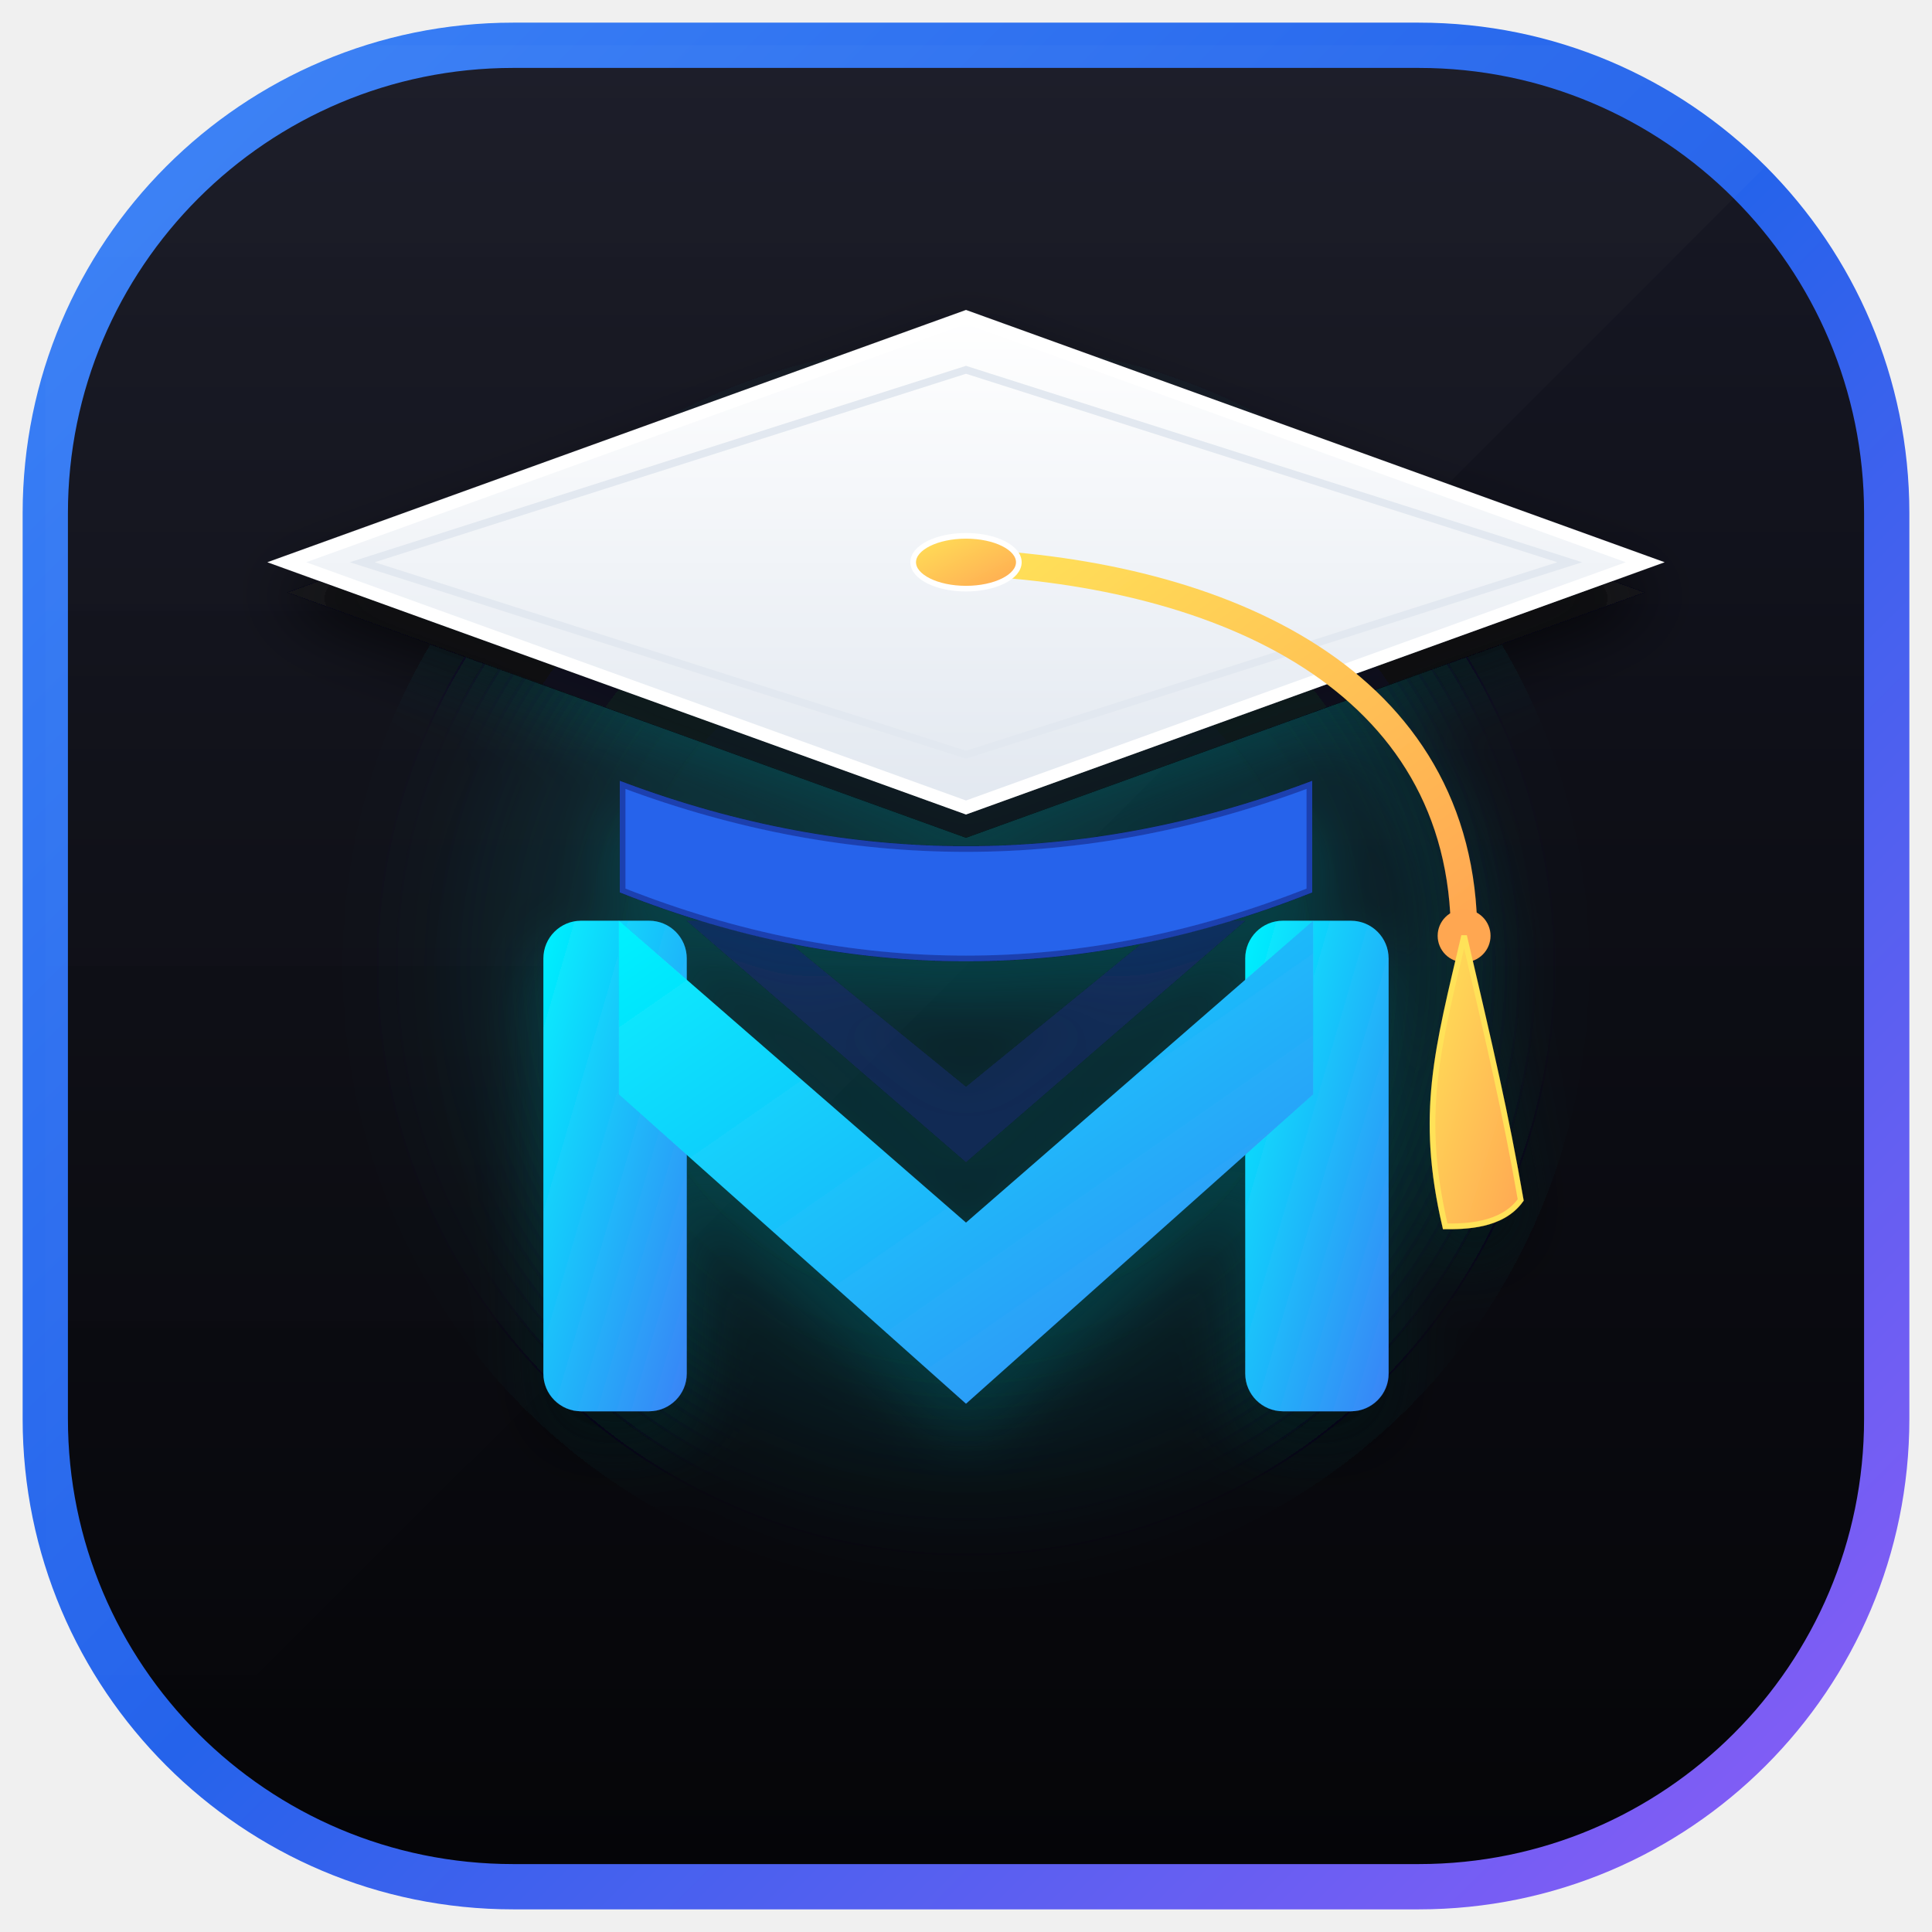
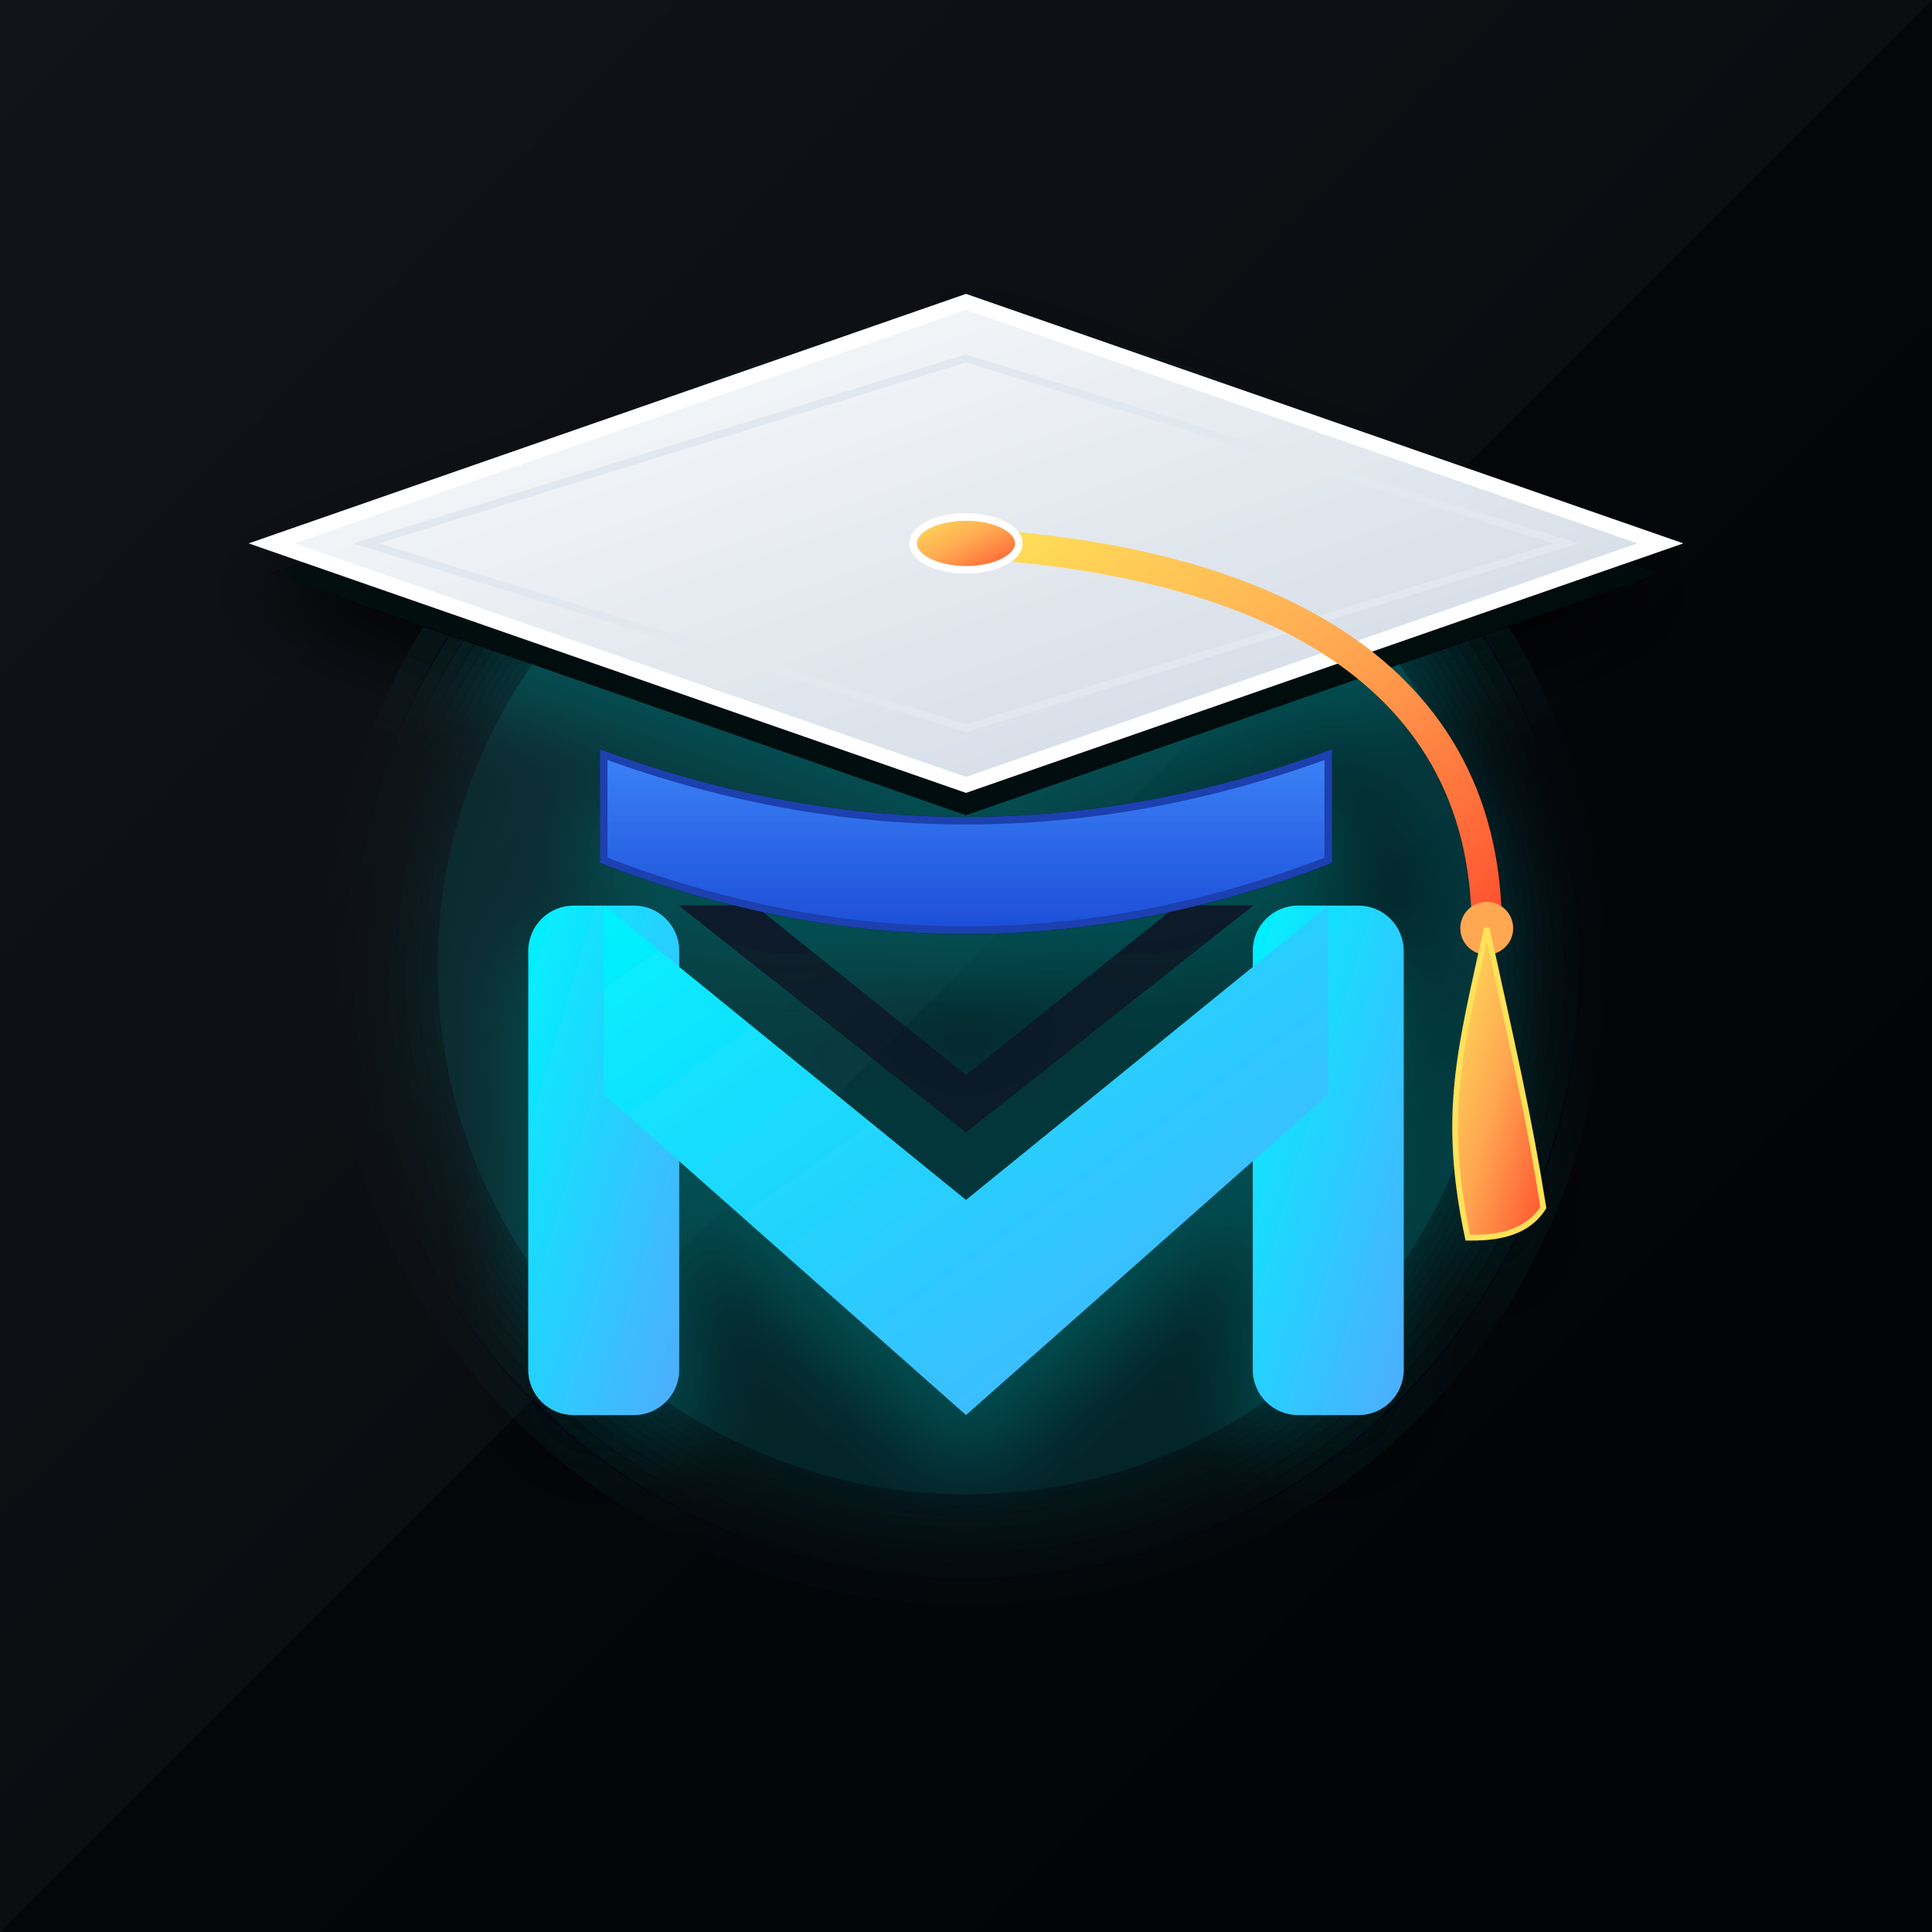
<svg xmlns="http://www.w3.org/2000/svg" viewBox="0 0 512 512" fill="none">
  <defs>
-     <linearGradient id="bgGrad" x1="0%" y1="0%" x2="0%" y2="100%">
-       <stop offset="0%" stop-color="#181926" />
-       <stop offset="40%" stop-color="#0E0F17" />
-       <stop offset="100%" stop-color="#050508" />
+     <linearGradient id="premiumBg" x1="0%" y1="0%" x2="100%" y2="100%">
+       <stop offset="0%" stop-color="#0A0D14" />
+       <stop offset="50%" stop-color="#05060A" />
+       <stop offset="100%" stop-color="#020305" />
    </linearGradient>
-     <linearGradient id="glowBorder" x1="0%" y1="0%" x2="100%" y2="100%">
+     <linearGradient id="neonCyan" x1="0%" y1="0%" x2="100%" y2="100%">
+       <stop offset="0%" stop-color="#00F2FE" />
+       <stop offset="100%" stop-color="#4FACFE" />
+     </linearGradient>
+     <linearGradient id="electricBlue" x1="0%" y1="0%" x2="0%" y2="100%">
      <stop offset="0%" stop-color="#3B82F6" />
-       <stop offset="50%" stop-color="#2563EB" />
-       <stop offset="100%" stop-color="#8B5CF6" />
+       <stop offset="100%" stop-color="#1D4ED8" />
    </linearGradient>
-     <linearGradient id="whiteCap" x1="0%" y1="0%" x2="0%" y2="100%">
+     <linearGradient id="metallicGold" x1="0%" y1="0%" x2="100%" y2="100%">
+       <stop offset="0%" stop-color="#FFE259" />
+       <stop offset="50%" stop-color="#FFA751" />
+       <stop offset="100%" stop-color="#FF512F" />
+     </linearGradient>
+     <linearGradient id="porcelainWhite" x1="0%" y1="0%" x2="100%" y2="100%">
      <stop offset="0%" stop-color="#FFFFFF" />
-       <stop offset="100%" stop-color="#E2E8F0" />
+       <stop offset="100%" stop-color="#CBD5E1" />
    </linearGradient>
-     <linearGradient id="cyberCyan" x1="0%" y1="0%" x2="100%" y2="100%">
-       <stop offset="0%" stop-color="#00F2FE" />
-       <stop offset="100%" stop-color="#3B82F6" />
-     </linearGradient>
-     <linearGradient id="goldGrad" x1="0%" y1="0%" x2="100%" y2="100%">
-       <stop offset="0%" stop-color="#FFE259" />
-       <stop offset="100%" stop-color="#FFA751" />
-     </linearGradient>
-     <linearGradient id="sheen" x1="0%" y1="0%" x2="0%" y2="100%">
-       <stop offset="0%" stop-color="#FFFFFF" stop-opacity="0.2" />
-       <stop offset="100%" stop-color="#FFFFFF" stop-opacity="0" />
-     </linearGradient>
-     <filter id="shadow3D" x="-10%" y="-10%" width="120%" height="120%" filterUnits="userSpaceOnUse">
-       <feDropShadow dx="0" dy="8" stdDeviation="8" flood-color="#000000" flood-opacity="0.6" />
+     <filter id="hyperGlow" x="-20%" y="-20%" width="140%" height="140%" filterUnits="userSpaceOnUse">
+       <feGaussianBlur stdDeviation="16" result="blur" />
+       <feMerge>
+         <feMergeNode in="blur" />
+         <feMergeNode in="SourceGraphic" />
+       </feMerge>
+     </filter>
+     <filter id="depthShadow" x="-10%" y="-10%" width="120%" height="120%">
+       <feDropShadow dx="0" dy="12" stdDeviation="10" flood-color="#000" flood-opacity="0.8" />
    </filter>
  </defs>
-   <rect x="12" y="12" width="488" height="488" rx="124" fill="url(#bgGrad)" stroke="url(#glowBorder)" stroke-width="12" />
-   <path d="M12 12 L500 12 L12 500 Z" fill="url(#sheen)" opacity="0.1" pointer-events="none" />
-   <g filter="url(#shadow3D)">
-     <circle cx="256" cy="256" r="130" fill="#00F2FE" opacity="0.08" filter="blur(20px)" />
-     <rect x="144" y="244" width="38" height="130" rx="10" fill="url(#cyberCyan)" />
-     <rect x="330" y="244" width="38" height="130" rx="10" fill="url(#cyberCyan)" />
-     <path d="M164 244 L256 324 L348 244 L348 290 L256 372 L164 290 Z" fill="url(#cyberCyan)" />
-     <path d="M182 244 L256 308 L330 244 L310 244 L256 288 L202 244 Z" fill="#1E3B8A" opacity="0.4" />
-     <path d="M165 208 Q256 242 347 208 L347 236 Q256 272 165 236 Z" fill="#2563EB" stroke="#1E40AF" stroke-width="1.5" />
-     <polygon points="256,92 436,157 256,222 76,157" fill="#0B0D13" opacity="0.5" />
-     <polygon points="256,84 436,149 256,214 76,149" fill="url(#whiteCap)" stroke="#FFFFFF" stroke-width="3.5" />
-     <polygon points="256,98 416,149 256,200 96,149" fill="none" stroke="#E2E8F0" stroke-width="2" />
-     <path d="M256 149 C324 152 388 180 388 248" fill="none" stroke="url(#goldGrad)" stroke-width="7" stroke-linecap="round" />
-     <ellipse cx="256" cy="149" rx="14" ry="7" fill="url(#goldGrad)" stroke="#FFFFFF" stroke-width="1.5" />
-     <circle cx="388" cy="248" r="7" fill="#FFA751" />
-     <path d="M388 248 C381 278 376 295 383 325 C388 325 398 325 403 318 C399 295 395 278 388 248 Z" fill="url(#goldGrad)" stroke="#FFE259" stroke-width="1.5" />
+   <rect x="0" y="0" width="512" height="512" fill="url(#premiumBg)" />
+   <path d="M0 0 L512 0 L0 512 Z" fill="#FFFFFF" opacity="0.03" />
+   <g filter="url(#depthShadow)">
+     <circle cx="256" cy="256" r="140" fill="#00F2FE" opacity="0.1" filter="url(#hyperGlow)" />
+     <rect x="140" y="240" width="40" height="135" rx="12" fill="url(#neonCyan)" />
+     <rect x="332" y="240" width="40" height="135" rx="12" fill="url(#neonCyan)" />
+     <path d="M160 240 L256 318 L352 240 L352 290 L256 375 L160 290 Z" fill="url(#neonCyan)" />
+     <path d="M180 240 L256 300 L332 240 L312 240 L256 285 L200 240 Z" fill="#0B132B" opacity="0.6" />
+     <path d="M160 200 Q256 235 352 200 L352 228 Q256 265 160 228 Z" fill="url(#electricBlue)" stroke="#1E40AF" stroke-width="2" />
+     <polygon points="256,88 440,152 256,216 72,152" fill="#04060A" opacity="0.6" />
+     <polygon points="256,80 440,144 256,208 72,144" fill="url(#porcelainWhite)" stroke="#FFFFFF" stroke-width="4" />
+     <polygon points="256,95 415,144 256,193 97,144" fill="none" stroke="#E2E8F0" stroke-width="2" />
+     <path d="M256 144 C330 148 394 175 394 246" fill="none" stroke="url(#metallicGold)" stroke-width="8" stroke-linecap="round" />
+     <ellipse cx="256" cy="144" rx="14" ry="7" fill="url(#metallicGold)" stroke="#FFFFFF" stroke-width="2" />
+     <circle cx="394" cy="246" r="7" fill="#FFA751" />
+     <path d="M394 246 C387 278 382 295 389 328 C394 328 404 328 409 320 C405 295 401 278 394 246 Z" fill="url(#metallicGold)" stroke="#FFE259" stroke-width="1.5" />
  </g>
</svg>
